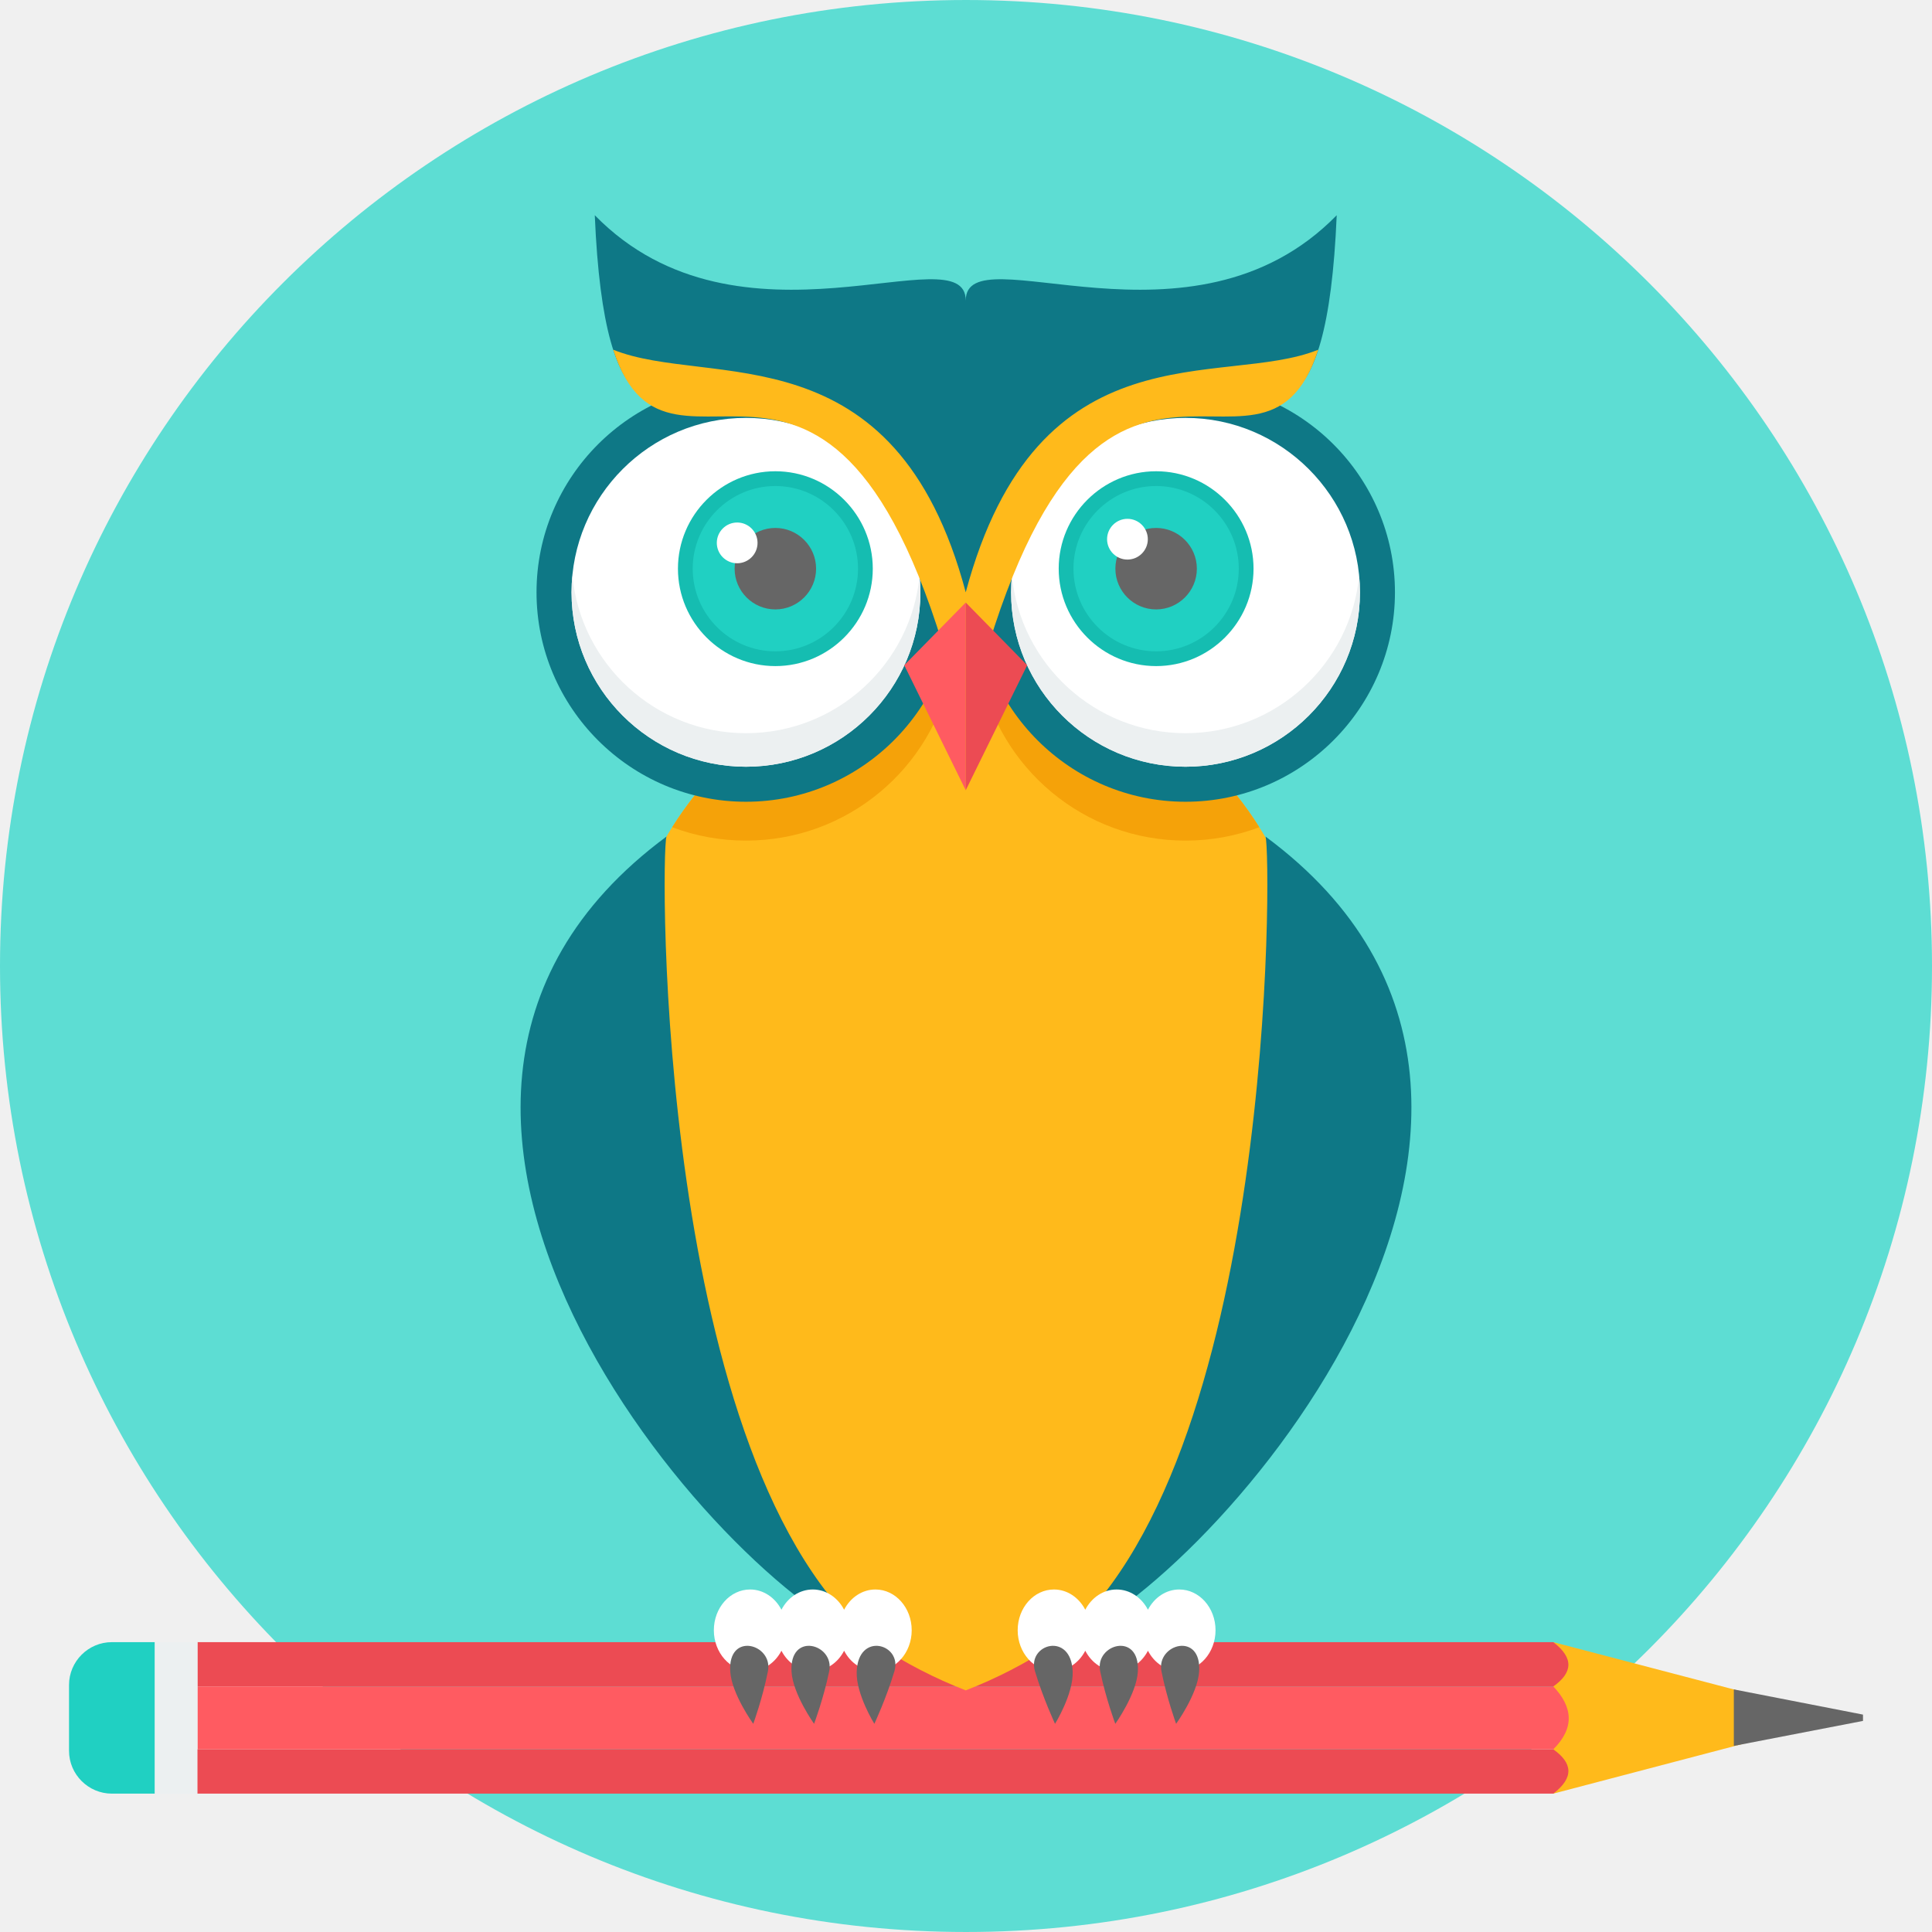
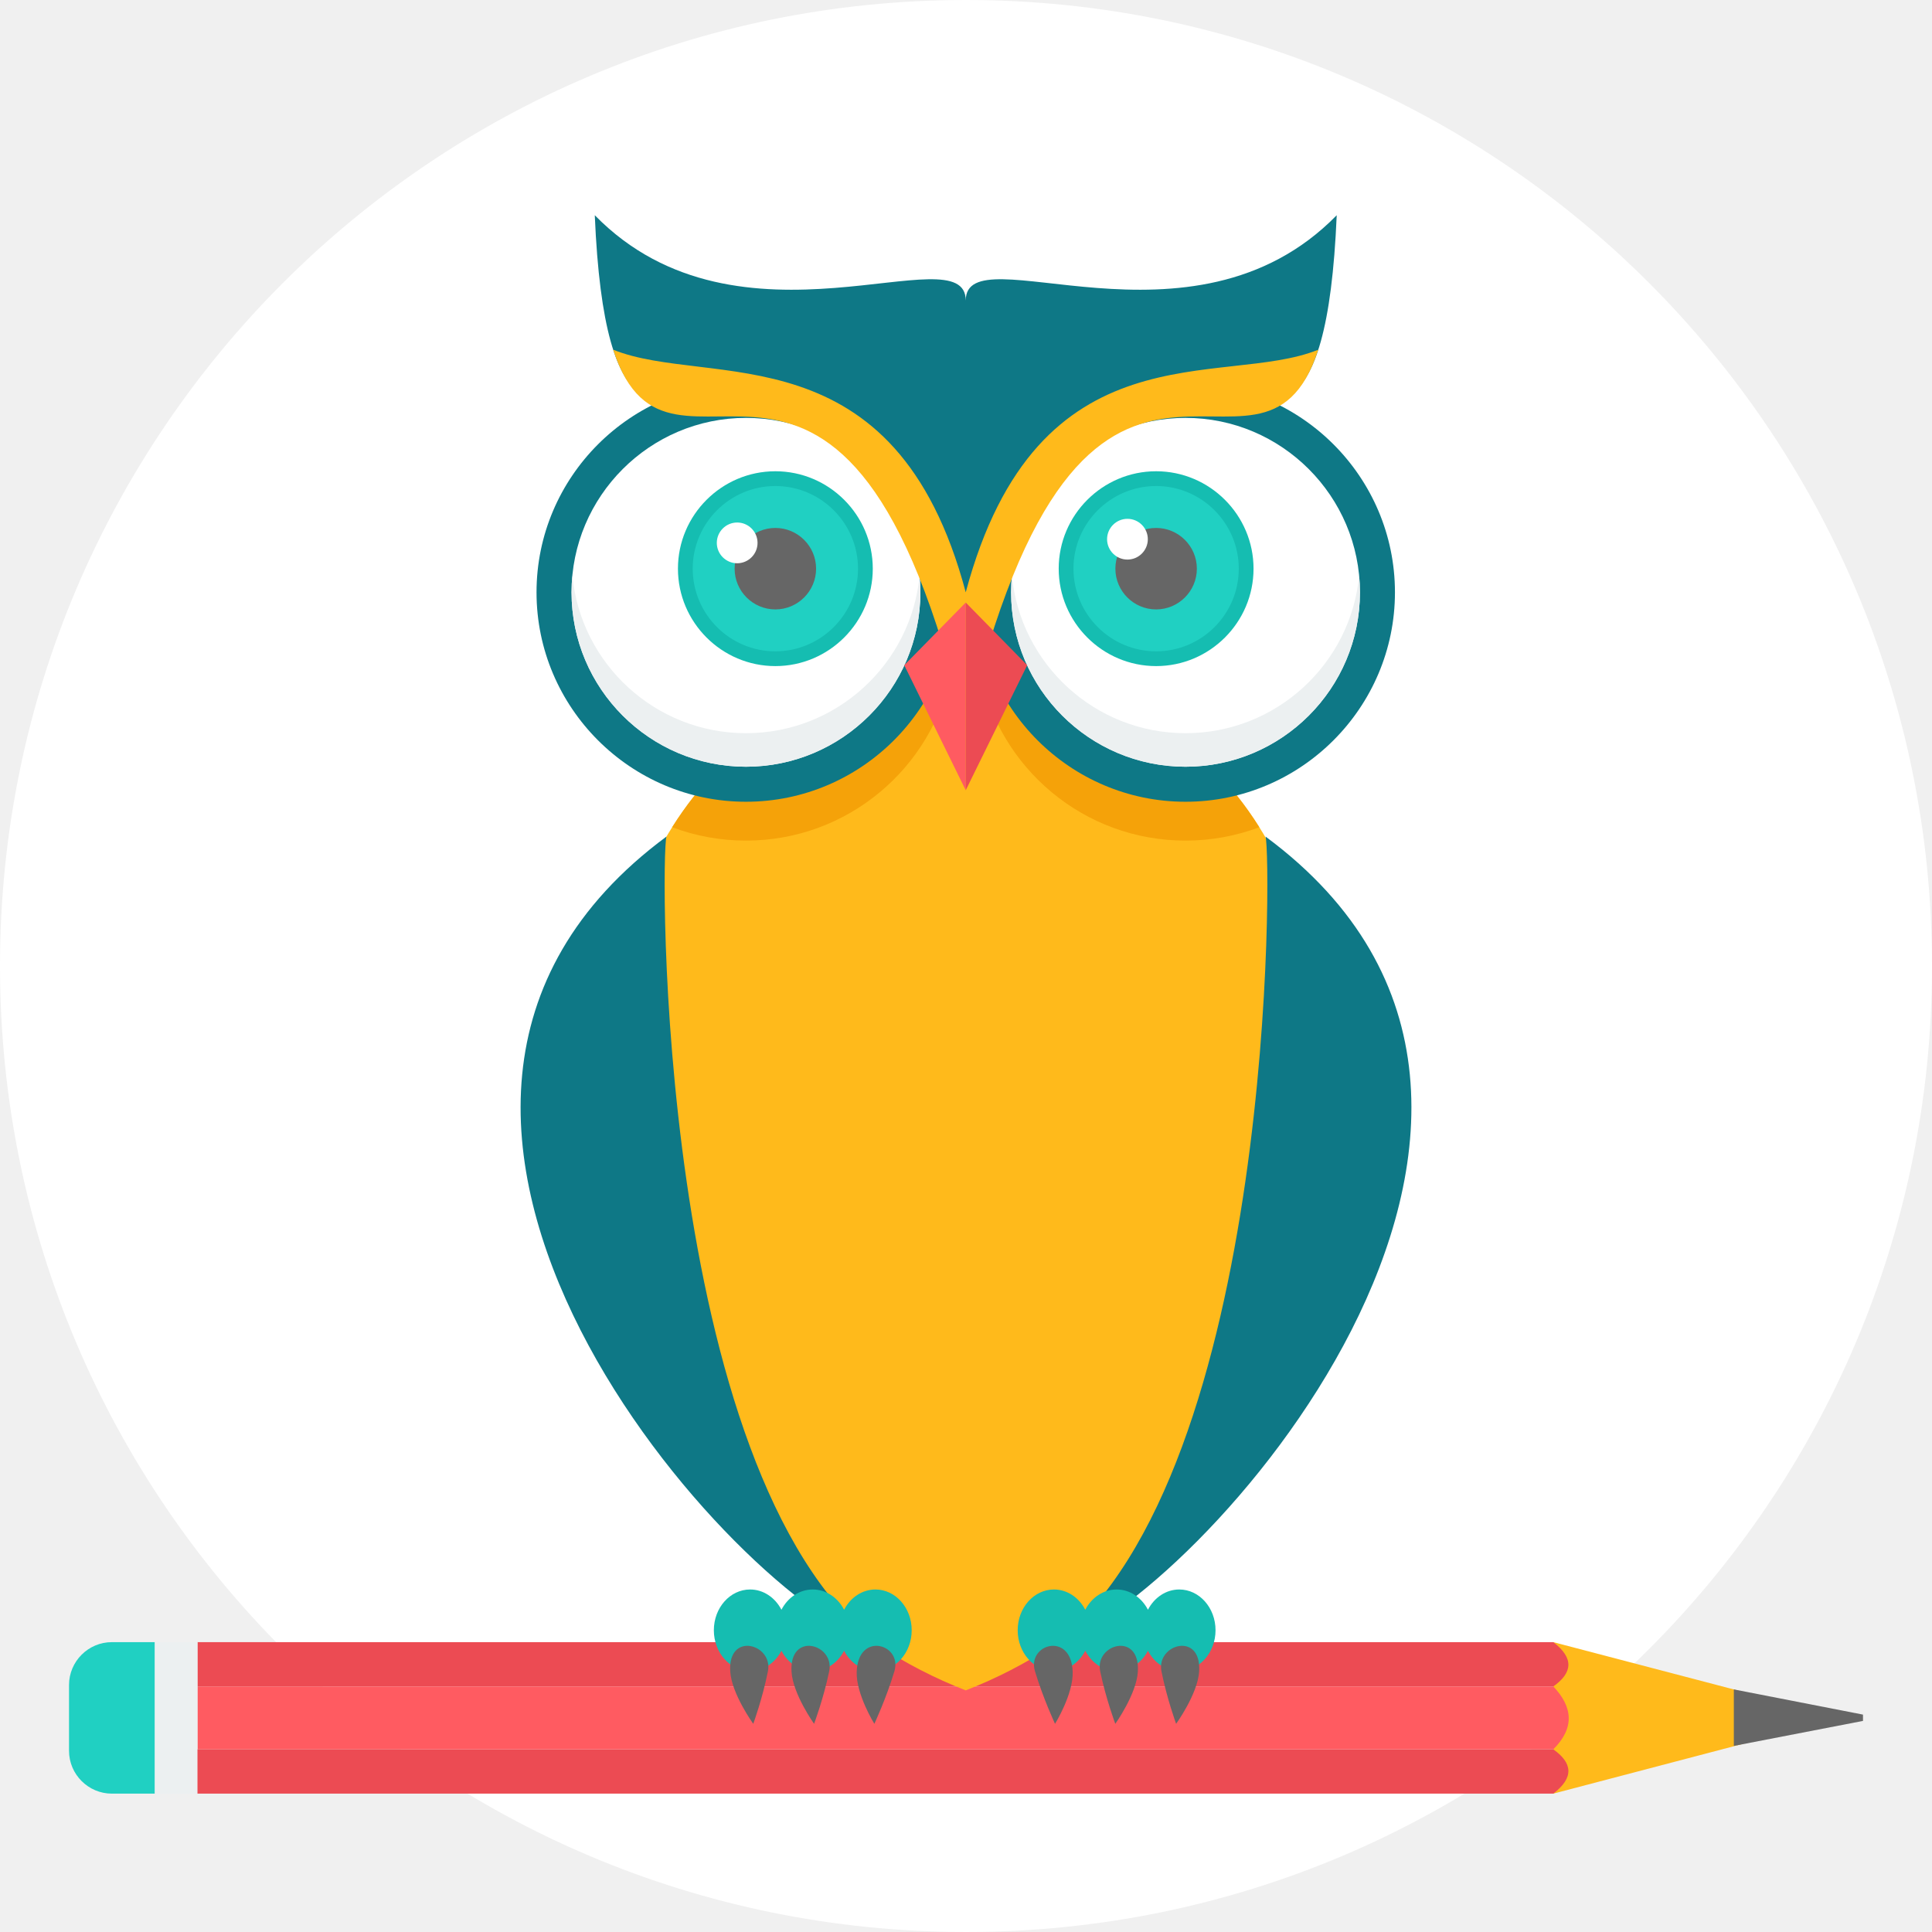
<svg xmlns="http://www.w3.org/2000/svg" version="1.1" id="Layer_1" x="0px" y="0px" viewBox="0 0 512 512" style="enable-background:new 0 0 512 512;" xml:space="preserve">
-   <path style="fill:#5DDDD3;" d="M256,0.001c141.385,0,256,114.615,256,255.997c0,141.385-114.615,256-256,256  c-141.388,0-256-114.615-256-256C0,114.616,114.615,0.001,256,0.001z" />
-   <path style="fill:#FFBA1B;" d="M488.181,455.237l-76.539-20.05v40.145L488.181,455.237z" />
-   <path style="fill:#FF5B61;" d="M411.641,446.927c5.212,5.469,5.681,11.017,0,16.664H52.334v-16.664H411.641z" />
-   <path style="fill:#EC4B53;" d="M411.641,446.927c5.07-3.586,5.584-7.47,0-11.741H52.334v11.741H411.641z" />
-   <path style="fill:#ECF0F1;" d="M52.337,475.332v-40.145H40.99v40.145H52.337z" />
-   <path style="fill:#20D0C2;" d="M18.293,463.987v-17.456c0-6.24,5.107-11.345,11.347-11.345h11.347v40.145H29.64  C23.4,475.332,18.293,470.225,18.293,463.987z" />
-   <path style="fill:#666666;" d="M493.71,456.06v-1.673l-34.225-6.676v14.972L493.71,456.06z" />
-   <path style="fill:#EC4B53;" d="M411.641,463.591c5.07,3.586,5.584,7.468,0,11.741H52.334v-11.741H411.641z" />
-   <path style="fill:#FFBA1B;" d="M255.932,447.966c-65.544-25.417-100.217-103.858-95.669-169.677  c3.748-54.181,34.078-99.813,95.669-100.291c61.588,0.477,91.921,46.11,95.669,100.291  C356.152,344.108,321.475,422.549,255.932,447.966z" />
-   <g>
-     <path style="fill:#F5A209;" d="M178.136,219.222c14.951-23.751,39.319-39.78,73.995-41.129   c-5.039,25.469-27.497,44.675-54.443,44.675c-6.883,0-13.472-1.256-19.555-3.546H178.136z" />
-     <path style="fill:#F5A209;" d="M259.733,178.093c34.676,1.348,59.044,17.377,73.995,41.129c-6.08,2.29-12.669,3.546-19.555,3.546   c-26.946,0-49.404-19.206-54.443-44.675H259.733z" />
+   <defs id="defs3443" />
+   <path style="fill:#ffffff;fill-opacity:1" d="M256,0.001c141.385,0,256,114.615,256,255.997c0,141.385-114.615,256-256,256  c-141.388,0-256-114.615-256-256C0,114.616,114.615,0.001,256,0.001z" id="path3337" />
+   <path style="fill:#FFBA1B;" d="M488.181,455.237l-76.539-20.05v40.145L488.181,455.237z" id="path3339" />
+   <path style="fill:#FF5B61;" d="M411.641,446.927c5.212,5.469,5.681,11.017,0,16.664H52.334v-16.664H411.641z" id="path3341" />
+   <path style="fill:#EC4B53;" d="M411.641,446.927c5.07-3.586,5.584-7.47,0-11.741H52.334v11.741H411.641z" id="path3343" />
+   <path style="fill:#ECF0F1;" d="M52.337,475.332v-40.145H40.99v40.145H52.337z" id="path3345" />
+   <path style="fill:#20D0C2;" d="M18.293,463.987v-17.456c0-6.24,5.107-11.345,11.347-11.345h11.347v40.145H29.64  C23.4,475.332,18.293,470.225,18.293,463.987z" id="path3347" />
+   <path style="fill:#666666;" d="M493.71,456.06v-1.673l-34.225-6.676v14.972L493.71,456.06z" id="path3349" />
+   <path style="fill:#EC4B53;" d="M411.641,463.591c5.07,3.586,5.584,7.468,0,11.741H52.334v-11.741H411.641z" id="path3351" />
+   <path style="fill:#FFBA1B;" d="M255.932,447.966c-65.544-25.417-100.217-103.858-95.669-169.677  c3.748-54.181,34.078-99.813,95.669-100.291c61.588,0.477,91.921,46.11,95.669,100.291  C356.152,344.108,321.475,422.549,255.932,447.966z" id="path3353" />
+   <g id="g3355">
+     <path style="fill:#F5A209;" d="M178.136,219.222c14.951-23.751,39.319-39.78,73.995-41.129   c-5.039,25.469-27.497,44.675-54.443,44.675c-6.883,0-13.472-1.256-19.555-3.546H178.136z" id="path3357" />
+     <path style="fill:#F5A209;" d="M259.733,178.093c34.676,1.348,59.044,17.377,73.995,41.129c-6.08,2.29-12.669,3.546-19.555,3.546   c-26.946,0-49.404-19.206-54.443-44.675H259.733z" id="path3359" />
  </g>
-   <path style="fill:#0E7886;" d="M197.688,212.473c30.571,0,55.5-24.932,55.5-55.503s-24.932-55.5-55.5-55.5  c-30.571,0-55.503,24.932-55.503,55.5C142.185,187.541,167.117,212.473,197.688,212.473z" />
-   <path style="fill:#FFFFFF;" d="M197.688,203.192c25.459,0,46.223-20.764,46.223-46.223s-20.764-46.223-46.223-46.223  s-46.223,20.764-46.223,46.223S172.226,203.192,197.688,203.192z" />
-   <path style="fill:#ECF0F1;" d="M151.68,152.526c-0.139,1.461-0.212,2.946-0.212,4.443c0,25.527,20.696,46.223,46.223,46.223  c25.524,0,46.223-20.696,46.223-46.223c0-1.498-0.076-2.982-0.212-4.443c-2.237,23.439-21.983,41.777-46.007,41.777  c-24.027,0-43.773-18.337-46.01-41.777H151.68z" />
-   <path style="fill:#0E7886;" d="M314.173,212.473c30.571,0,55.503-24.932,55.503-55.503s-24.934-55.5-55.503-55.5  s-55.503,24.932-55.503,55.5C258.67,187.541,283.604,212.473,314.173,212.473z" />
-   <path style="fill:#15BDB1;" d="M205.478,176.522c14.219,0,25.818-11.599,25.818-25.818c0-14.219-11.599-25.816-25.818-25.816  c-14.219,0-25.816,11.599-25.816,25.816C179.663,164.923,191.259,176.522,205.478,176.522z" />
-   <path style="fill:#FFFFFF;" d="M314.176,203.192c25.459,0,46.223-20.764,46.223-46.223s-20.764-46.223-46.223-46.223  c-25.459,0-46.223,20.764-46.223,46.223S288.717,203.192,314.176,203.192z" />
-   <path style="fill:#ECF0F1;" d="M268.165,152.526c-0.139,1.461-0.212,2.946-0.212,4.443c0,25.527,20.695,46.223,46.223,46.223  c25.527,0,46.223-20.696,46.223-46.223c0-1.498-0.073-2.982-0.212-4.443c-2.237,23.439-21.981,41.777-46.01,41.777  c-24.024,0-43.77-18.337-46.008-41.777H268.165z" />
-   <path style="fill:#20D0C2;" d="M205.478,172.608c12.066,0,21.905-9.839,21.905-21.905c0-12.066-9.839-21.902-21.905-21.902  c-12.063,0-21.902,9.839-21.902,21.902C183.576,162.769,193.415,172.608,205.478,172.608z" />
-   <path style="fill:#666666;" d="M205.478,161.502c5.949,0,10.796-4.85,10.796-10.796s-4.85-10.796-10.796-10.796  s-10.796,4.85-10.796,10.796C194.682,156.655,199.532,161.502,205.478,161.502z" />
-   <path style="fill:#15BDB1;" d="M306.385,176.522c14.219,0,25.816-11.599,25.816-25.818c0-14.219-11.599-25.816-25.816-25.816  c-14.219,0-25.818,11.599-25.818,25.816C280.567,164.923,292.166,176.522,306.385,176.522z" />
-   <path style="fill:#20D0C2;" d="M306.385,172.608c12.066,0,21.902-9.839,21.902-21.905c0-12.066-9.839-21.902-21.902-21.902  c-12.066,0-21.905,9.839-21.905,21.902C284.481,162.769,294.319,172.608,306.385,172.608z" />
-   <path style="fill:#666666;" d="M306.385,161.502c5.946,0,10.796-4.85,10.796-10.796s-4.85-10.796-10.796-10.796  c-5.949,0-10.796,4.85-10.796,10.796C295.589,156.655,300.439,161.502,306.385,161.502z" />
-   <path style="fill:#0E7886;" d="M255.932,79.644c0-18.099,59.857,16.74,98.313-22.605c-5.146,120.254-61.622-34.086-98.313,120.957  c-36.685-155.043-93.167-0.706-98.31-120.957C196.075,96.384,255.932,61.545,255.932,79.644z" />
-   <path style="fill:#FFBA1B;" d="M349.353,92.68c-15.489,47.849-61.803-32.832-93.424,100.786  c-31.618-133.621-77.932-52.937-93.424-100.786c25.388,10.259,74.758-5.889,93.424,64.287  C275.027,85.697,323.965,102.939,349.353,92.68z" />
-   <path style="fill:#0E7886;" d="M335.377,221.695c1.579,4.627,2.736,167.825-55.702,213.851  C315.238,425.704,434.8,295.255,335.377,221.695z" />
-   <path style="fill:#FF5B61;" d="M255.929,159.677l-16.291,16.609l16.291,33.139v-49.751V159.677z" />
-   <path style="fill:#EC4B53;" d="M255.929,159.677l16.291,16.609l-16.291,33.139v-49.751V159.677z" />
-   <path style="fill:#0E7886;" d="M176.625,221.695c-1.582,4.627-2.738,167.825,55.702,213.851  C196.765,425.704,77.203,295.255,176.625,221.695z" />
-   <path style="fill:#FFFFFF;" d="M279.305,421.23c3.544,0,6.639,2.156,8.304,5.367c1.666-3.208,4.761-5.367,8.304-5.367  c3.544,0,6.639,2.156,8.304,5.367c1.666-3.208,4.761-5.367,8.304-5.367c5.306,0,9.608,4.837,9.608,10.802  c0,5.962-4.302,10.799-9.608,10.799c-3.544,0-6.639-2.156-8.304-5.367c-1.666,3.208-4.761,5.367-8.304,5.367  c-3.544,0-6.639-2.156-8.304-5.367c-1.666,3.208-4.763,5.367-8.304,5.367c-5.309,0-9.608-4.837-9.608-10.799  C269.697,426.066,273.996,421.23,279.305,421.23z" />
-   <path style="fill:#666666;" d="M274.282,442.904c2.177,7.237,5.312,13.928,5.312,13.928s4.879-7.856,4.679-13.802  c-0.362-10.773-12.171-7.365-9.991-0.129V442.904z M307.799,442.904L307.799,442.904c1.435,7.237,3.885,13.928,3.885,13.928  s5.684-7.856,6.096-13.802c0.742-10.773-11.413-7.365-9.981-0.129V442.904z M291.56,442.904L291.56,442.904  c1.5,7.237,4.005,13.928,4.005,13.928s5.616-7.856,5.975-13.802c0.653-10.773-11.476-7.365-9.981-0.129V442.904z" />
-   <path style="fill:#FFFFFF;" d="M232.002,421.23c-3.544,0-6.639,2.156-8.304,5.367c-1.666-3.208-4.761-5.367-8.304-5.367  c-3.544,0-6.639,2.156-8.304,5.367c-1.666-3.208-4.761-5.367-8.304-5.367c-5.306,0-9.608,4.837-9.608,10.802  c0,5.962,4.302,10.799,9.608,10.799c3.544,0,6.639-2.156,8.304-5.367c1.666,3.208,4.761,5.367,8.304,5.367  c3.544,0,6.639-2.156,8.304-5.367c1.666,3.208,4.763,5.367,8.304,5.367c5.309,0,9.608-4.837,9.608-10.799  C241.61,426.066,237.311,421.23,232.002,421.23z" />
-   <path style="fill:#666666;" d="M237.025,442.904c-2.177,7.237-5.312,13.928-5.312,13.928s-4.879-7.856-4.679-13.802  c0.362-10.773,12.171-7.365,9.991-0.129V442.904z M203.508,442.904L203.508,442.904c-1.435,7.237-3.885,13.928-3.885,13.928  s-5.684-7.856-6.096-13.802c-0.742-10.773,11.413-7.365,9.981-0.129V442.904z M219.747,442.904L219.747,442.904  c-1.5,7.237-4.005,13.928-4.005,13.928s-5.616-7.856-5.975-13.802c-0.653-10.773,11.476-7.365,9.981-0.129V442.904z" />
-   <g>
-     <path style="fill:#FFFFFF;" d="M195.359,149.269c2.972,0,5.398-2.424,5.398-5.401c0-2.974-2.424-5.398-5.398-5.398   c-2.972,0-5.398,2.424-5.398,5.398S192.384,149.269,195.359,149.269z" />
-     <path style="fill:#FFFFFF;" d="M298.784,148.293c2.972,0,5.401-2.424,5.401-5.398s-2.426-5.401-5.401-5.401   c-2.972,0-5.398,2.424-5.398,5.401C293.386,145.869,295.809,148.293,298.784,148.293z" />
+   <path style="fill:#0E7886;" d="M197.688,212.473c30.571,0,55.5-24.932,55.5-55.503s-24.932-55.5-55.5-55.5  c-30.571,0-55.503,24.932-55.503,55.5C142.185,187.541,167.117,212.473,197.688,212.473z" id="path3361" />
+   <path style="fill:#FFFFFF;" d="M197.688,203.192c25.459,0,46.223-20.764,46.223-46.223s-20.764-46.223-46.223-46.223  s-46.223,20.764-46.223,46.223S172.226,203.192,197.688,203.192z" id="path3363" />
+   <path style="fill:#ECF0F1;" d="M151.68,152.526c-0.139,1.461-0.212,2.946-0.212,4.443c0,25.527,20.696,46.223,46.223,46.223  c25.524,0,46.223-20.696,46.223-46.223c0-1.498-0.076-2.982-0.212-4.443c-2.237,23.439-21.983,41.777-46.007,41.777  c-24.027,0-43.773-18.337-46.01-41.777H151.68z" id="path3365" />
+   <path style="fill:#0E7886;" d="M314.173,212.473c30.571,0,55.503-24.932,55.503-55.503s-24.934-55.5-55.503-55.5  s-55.503,24.932-55.503,55.5C258.67,187.541,283.604,212.473,314.173,212.473z" id="path3367" />
+   <path style="fill:#15BDB1;" d="M205.478,176.522c14.219,0,25.818-11.599,25.818-25.818c0-14.219-11.599-25.816-25.818-25.816  c-14.219,0-25.816,11.599-25.816,25.816C179.663,164.923,191.259,176.522,205.478,176.522z" id="path3369" />
+   <path style="fill:#FFFFFF;" d="M314.176,203.192c25.459,0,46.223-20.764,46.223-46.223s-20.764-46.223-46.223-46.223  c-25.459,0-46.223,20.764-46.223,46.223S288.717,203.192,314.176,203.192z" id="path3371" />
+   <path style="fill:#ECF0F1;" d="M268.165,152.526c-0.139,1.461-0.212,2.946-0.212,4.443c0,25.527,20.695,46.223,46.223,46.223  c25.527,0,46.223-20.696,46.223-46.223c0-1.498-0.073-2.982-0.212-4.443c-2.237,23.439-21.981,41.777-46.01,41.777  c-24.024,0-43.77-18.337-46.008-41.777H268.165z" id="path3373" />
+   <path style="fill:#20D0C2;" d="M205.478,172.608c12.066,0,21.905-9.839,21.905-21.905c0-12.066-9.839-21.902-21.905-21.902  c-12.063,0-21.902,9.839-21.902,21.902C183.576,162.769,193.415,172.608,205.478,172.608z" id="path3375" />
+   <path style="fill:#666666;" d="M205.478,161.502c5.949,0,10.796-4.85,10.796-10.796s-4.85-10.796-10.796-10.796  s-10.796,4.85-10.796,10.796C194.682,156.655,199.532,161.502,205.478,161.502z" id="path3377" />
+   <path style="fill:#15BDB1;" d="M306.385,176.522c14.219,0,25.816-11.599,25.816-25.818c0-14.219-11.599-25.816-25.816-25.816  c-14.219,0-25.818,11.599-25.818,25.816C280.567,164.923,292.166,176.522,306.385,176.522z" id="path3379" />
+   <path style="fill:#20D0C2;" d="M306.385,172.608c12.066,0,21.902-9.839,21.902-21.905c0-12.066-9.839-21.902-21.902-21.902  c-12.066,0-21.905,9.839-21.905,21.902C284.481,162.769,294.319,172.608,306.385,172.608z" id="path3381" />
+   <path style="fill:#666666;" d="M306.385,161.502c5.946,0,10.796-4.85,10.796-10.796s-4.85-10.796-10.796-10.796  c-5.949,0-10.796,4.85-10.796,10.796C295.589,156.655,300.439,161.502,306.385,161.502z" id="path3383" />
+   <path style="fill:#0E7886;" d="M255.932,79.644c0-18.099,59.857,16.74,98.313-22.605c-5.146,120.254-61.622-34.086-98.313,120.957  c-36.685-155.043-93.167-0.706-98.31-120.957C196.075,96.384,255.932,61.545,255.932,79.644z" id="path3385" />
+   <path style="fill:#FFBA1B;" d="M349.353,92.68c-15.489,47.849-61.803-32.832-93.424,100.786  c-31.618-133.621-77.932-52.937-93.424-100.786c25.388,10.259,74.758-5.889,93.424,64.287  C275.027,85.697,323.965,102.939,349.353,92.68z" id="path3387" />
+   <path style="fill:#0E7886;" d="M335.377,221.695c1.579,4.627,2.736,167.825-55.702,213.851  C315.238,425.704,434.8,295.255,335.377,221.695z" id="path3389" />
+   <path style="fill:#FF5B61;" d="M255.929,159.677l-16.291,16.609l16.291,33.139v-49.751V159.677z" id="path3391" />
+   <path style="fill:#EC4B53;" d="M255.929,159.677l16.291,16.609l-16.291,33.139v-49.751V159.677z" id="path3393" />
+   <path style="fill:#0E7886;" d="M176.625,221.695c-1.582,4.627-2.738,167.825,55.702,213.851  C196.765,425.704,77.203,295.255,176.625,221.695z" id="path3395" />
+   <path style="fill:#15bdb1;fill-opacity:1" d="M279.305,421.23c3.544,0,6.639,2.156,8.304,5.367c1.666-3.208,4.761-5.367,8.304-5.367  c3.544,0,6.639,2.156,8.304,5.367c1.666-3.208,4.761-5.367,8.304-5.367c5.306,0,9.608,4.837,9.608,10.802  c0,5.962-4.302,10.799-9.608,10.799c-3.544,0-6.639-2.156-8.304-5.367c-1.666,3.208-4.761,5.367-8.304,5.367  c-3.544,0-6.639-2.156-8.304-5.367c-1.666,3.208-4.763,5.367-8.304,5.367c-5.309,0-9.608-4.837-9.608-10.799  C269.697,426.066,273.996,421.23,279.305,421.23z" id="path3397" />
+   <path style="fill:#666666;" d="M274.282,442.904c2.177,7.237,5.312,13.928,5.312,13.928s4.879-7.856,4.679-13.802  c-0.362-10.773-12.171-7.365-9.991-0.129V442.904z M307.799,442.904L307.799,442.904c1.435,7.237,3.885,13.928,3.885,13.928  s5.684-7.856,6.096-13.802c0.742-10.773-11.413-7.365-9.981-0.129V442.904z M291.56,442.904L291.56,442.904  c1.5,7.237,4.005,13.928,4.005,13.928s5.616-7.856,5.975-13.802c0.653-10.773-11.476-7.365-9.981-0.129V442.904z" id="path3399" />
+   <path style="fill:#15bdb1;fill-opacity:1" d="M232.002,421.23c-3.544,0-6.639,2.156-8.304,5.367c-1.666-3.208-4.761-5.367-8.304-5.367  c-3.544,0-6.639,2.156-8.304,5.367c-1.666-3.208-4.761-5.367-8.304-5.367c-5.306,0-9.608,4.837-9.608,10.802  c0,5.962,4.302,10.799,9.608,10.799c3.544,0,6.639-2.156,8.304-5.367c1.666,3.208,4.761,5.367,8.304,5.367  c3.544,0,6.639-2.156,8.304-5.367c1.666,3.208,4.763,5.367,8.304,5.367c5.309,0,9.608-4.837,9.608-10.799  C241.61,426.066,237.311,421.23,232.002,421.23z" id="path3401" />
+   <path style="fill:#666666;" d="M237.025,442.904c-2.177,7.237-5.312,13.928-5.312,13.928s-4.879-7.856-4.679-13.802  c0.362-10.773,12.171-7.365,9.991-0.129V442.904z M203.508,442.904L203.508,442.904c-1.435,7.237-3.885,13.928-3.885,13.928  s-5.684-7.856-6.096-13.802c-0.742-10.773,11.413-7.365,9.981-0.129V442.904z M219.747,442.904L219.747,442.904  c-1.5,7.237-4.005,13.928-4.005,13.928s-5.616-7.856-5.975-13.802c-0.653-10.773,11.476-7.365,9.981-0.129V442.904z" id="path3403" />
+   <g id="g3405">
+     <path style="fill:#FFFFFF;" d="M195.359,149.269c2.972,0,5.398-2.424,5.398-5.401c0-2.974-2.424-5.398-5.398-5.398   c-2.972,0-5.398,2.424-5.398,5.398S192.384,149.269,195.359,149.269z" id="path3407" />
+     <path style="fill:#FFFFFF;" d="M298.784,148.293c2.972,0,5.401-2.424,5.401-5.398s-2.426-5.401-5.401-5.401   c-2.972,0-5.398,2.424-5.398,5.401C293.386,145.869,295.809,148.293,298.784,148.293z" id="path3409" />
  </g>
-   <g>
- </g>
-   <g>
- </g>
-   <g>
- </g>
-   <g>
- </g>
-   <g>
- </g>
-   <g>
- </g>
-   <g>
- </g>
-   <g>
- </g>
-   <g>
- </g>
-   <g>
- </g>
-   <g>
- </g>
-   <g>
- </g>
-   <g>
- </g>
-   <g>
- </g>
-   <g>
- </g>
+   <g id="g3411" />
+   <g id="g3413" />
+   <g id="g3415" />
+   <g id="g3417" />
+   <g id="g3419" />
+   <g id="g3421" />
+   <g id="g3423" />
+   <g id="g3425" />
+   <g id="g3427" />
+   <g id="g3429" />
+   <g id="g3431" />
+   <g id="g3433" />
+   <g id="g3435" />
+   <g id="g3437" />
+   <g id="g3439" />
</svg>
